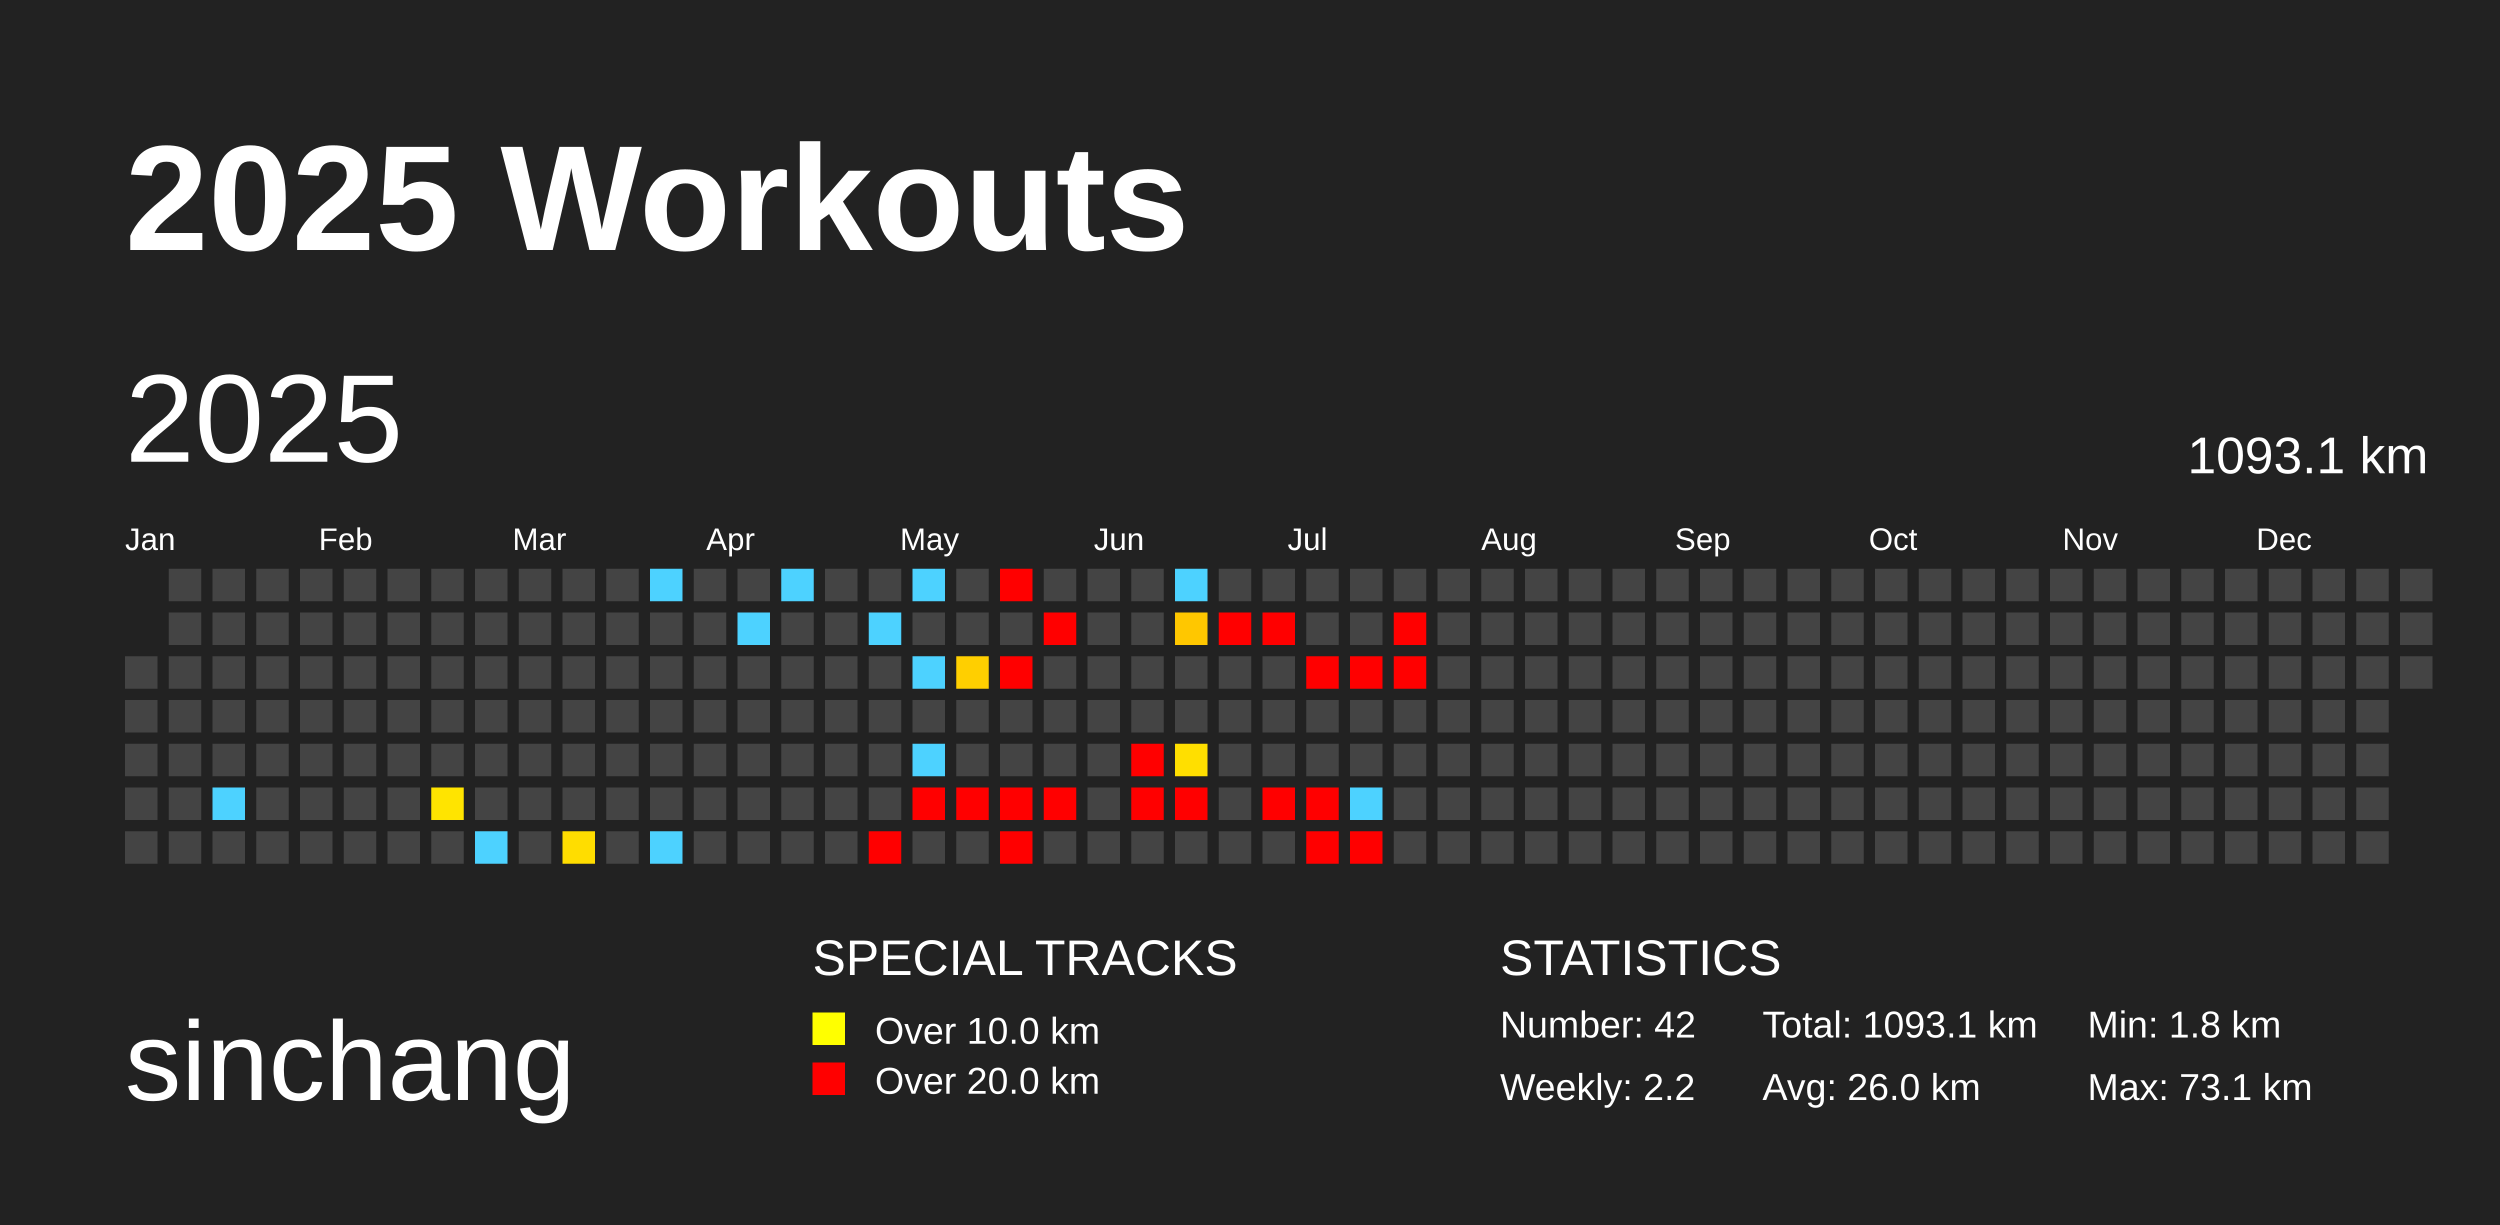
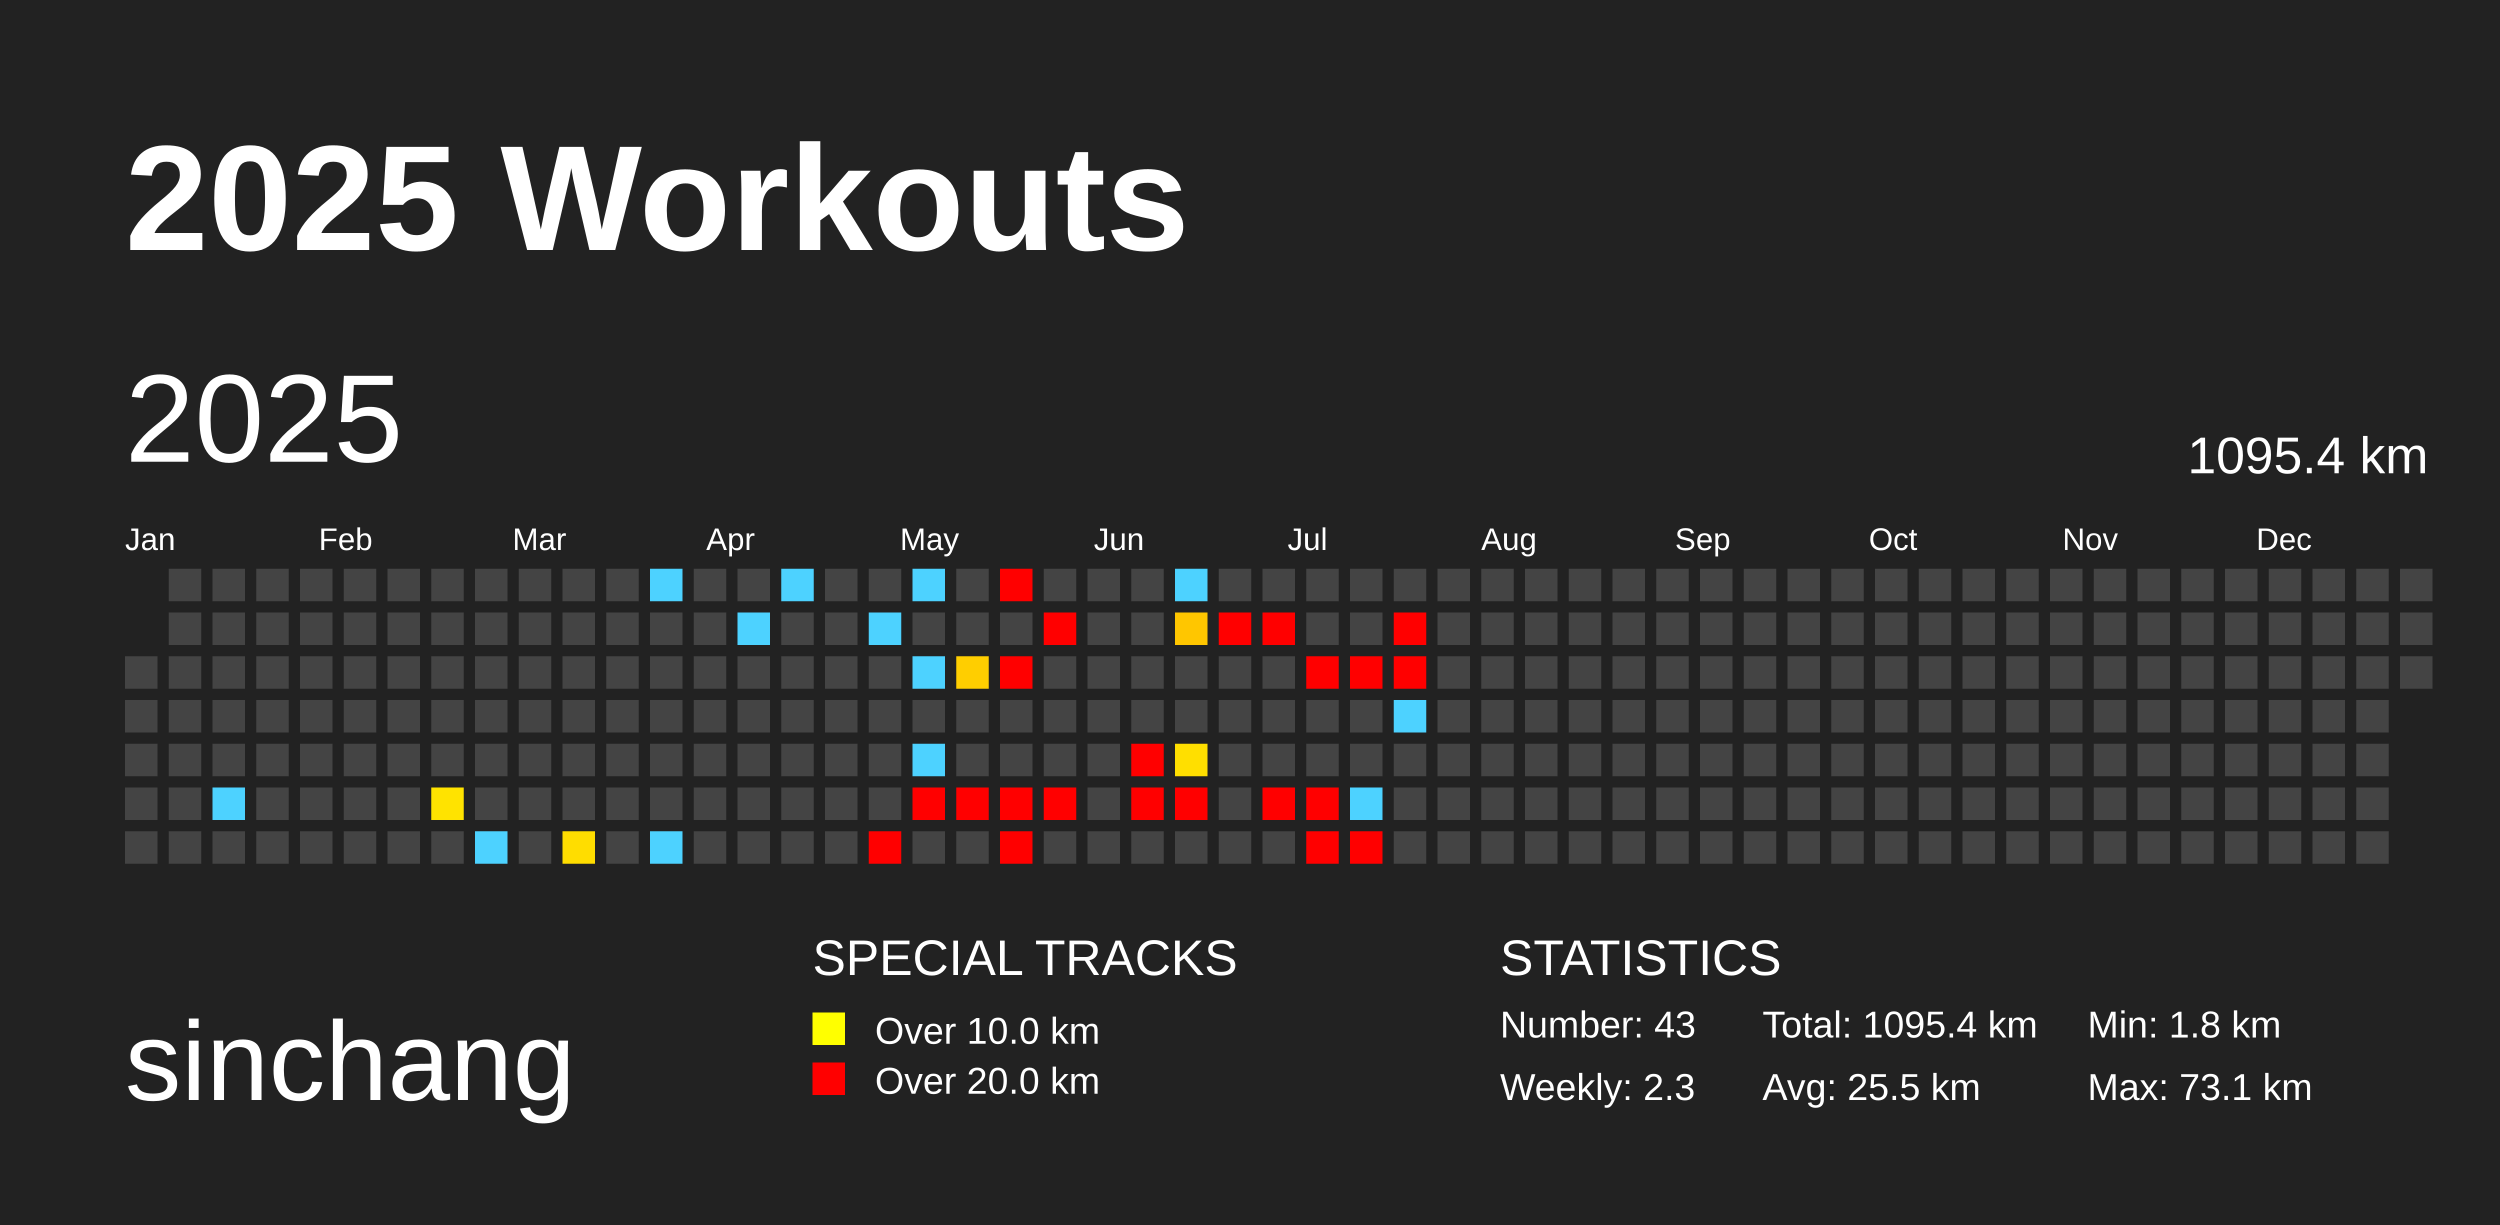
<svg xmlns="http://www.w3.org/2000/svg" baseProfile="full" height="98mm" version="1.1" viewBox="0,0,200,98" width="200mm">
  <defs />
  <rect fill="#222222" height="98" width="200" x="0" y="0" />
  <text fill="#FFFFFF" style="font-size:12px; font-family:Arial; font-weight:bold;" x="10" y="20">2025 Workouts</text>
  <text fill="#FFFFFF" style="font-size:9px; font-family:Arial" x="10" y="88">sinchang</text>
  <text fill="#FFFFFF" style="font-size:4px; font-family:Arial" x="65" y="78">SPECIAL TRACKS</text>
  <rect fill="yellow" height="2.6" width="2.6" x="65" y="81" />
  <text fill="#FFFFFF" style="font-size:3px; font-family:Arial" x="70" y="83.5">Over 10.0 km</text>
  <rect fill="red" height="2.6" width="2.6" x="65" y="85" />
  <text fill="#FFFFFF" style="font-size:3px; font-family:Arial" x="70" y="87.5">Over 20.0 km</text>
  <text fill="#FFFFFF" style="font-size:4px; font-family:Arial" x="120" y="78">STATISTICS</text>
-   <text fill="#FFFFFF" style="font-size:3px; font-family:Arial" x="120" y="83">Number: 42</text>
-   <text fill="#FFFFFF" style="font-size:3px; font-family:Arial" x="120" y="88">Weekly: 2.2</text>
-   <text fill="#FFFFFF" style="font-size:3px; font-family:Arial" x="141" y="83">Total: 1093.1 km</text>
-   <text fill="#FFFFFF" style="font-size:3px; font-family:Arial" x="141" y="88">Avg: 26.0 km</text>
+   <text fill="#FFFFFF" style="font-size:3px; font-family:Arial" x="120" y="83">Number: 43</text>
+   <text fill="#FFFFFF" style="font-size:3px; font-family:Arial" x="120" y="88">Weekly: 2.3</text>
+   <text fill="#FFFFFF" style="font-size:3px; font-family:Arial" x="141" y="83">Total: 1095.4 km</text>
+   <text fill="#FFFFFF" style="font-size:3px; font-family:Arial" x="141" y="88">Avg: 25.5 km</text>
  <text fill="#FFFFFF" style="font-size:3px; font-family:Arial" x="167" y="83">Min: 1.8 km</text>
  <text fill="#FFFFFF" style="font-size:3px; font-family:Arial" x="167" y="88">Max: 73.1 km</text>
  <text dominant-baseline="hanging" fill="#FFFFFF" style="font-size:10.0px; font-family:Arial;" x="10" y="30">2025</text>
-   <text dominant-baseline="hanging" fill="#FFFFFF" style="font-size:4.125px; font-family:Arial;" x="175" y="35">1093.1 km</text>
+   <text dominant-baseline="hanging" fill="#FFFFFF" style="font-size:4.125px; font-family:Arial;" x="175" y="35">1095.4 km</text>
  <text fill="#FFFFFF" style="font-size:2.5px; font-family:Arial" x="10.0" y="44">Jan</text>
  <text fill="#FFFFFF" style="font-size:2.5px; font-family:Arial" x="25.5" y="44">Feb</text>
  <text fill="#FFFFFF" style="font-size:2.5px; font-family:Arial" x="41.0" y="44">Mar</text>
  <text fill="#FFFFFF" style="font-size:2.5px; font-family:Arial" x="56.5" y="44">Apr</text>
  <text fill="#FFFFFF" style="font-size:2.5px; font-family:Arial" x="72.0" y="44">May</text>
  <text fill="#FFFFFF" style="font-size:2.5px; font-family:Arial" x="87.5" y="44">Jun</text>
  <text fill="#FFFFFF" style="font-size:2.5px; font-family:Arial" x="103.0" y="44">Jul</text>
  <text fill="#FFFFFF" style="font-size:2.5px; font-family:Arial" x="118.5" y="44">Aug</text>
  <text fill="#FFFFFF" style="font-size:2.5px; font-family:Arial" x="134.0" y="44">Sep</text>
  <text fill="#FFFFFF" style="font-size:2.5px; font-family:Arial" x="149.5" y="44">Oct</text>
  <text fill="#FFFFFF" style="font-size:2.5px; font-family:Arial" x="165.0" y="44">Nov</text>
  <text fill="#FFFFFF" style="font-size:2.5px; font-family:Arial" x="180.5" y="44">Dec</text>
  <rect fill="#444444" height="2.6" width="2.6" x="10.0" y="52.5" />
  <rect fill="#444444" height="2.6" width="2.6" x="10.0" y="56.0" />
  <rect fill="#444444" height="2.6" width="2.6" x="10.0" y="59.5" />
  <rect fill="#444444" height="2.6" width="2.6" x="10.0" y="63.0" />
  <rect fill="#444444" height="2.6" width="2.6" x="10.0" y="66.5" />
  <rect fill="#444444" height="2.6" width="2.6" x="13.5" y="45.5" />
  <rect fill="#444444" height="2.6" width="2.6" x="13.5" y="49.0" />
  <rect fill="#444444" height="2.6" width="2.6" x="13.5" y="52.5" />
  <rect fill="#444444" height="2.6" width="2.6" x="13.5" y="56.0" />
  <rect fill="#444444" height="2.6" width="2.6" x="13.5" y="59.5" />
  <rect fill="#444444" height="2.6" width="2.6" x="13.5" y="63.0" />
  <rect fill="#444444" height="2.6" width="2.6" x="13.5" y="66.5" />
  <rect fill="#444444" height="2.6" width="2.6" x="17.0" y="45.5" />
  <rect fill="#444444" height="2.6" width="2.6" x="17.0" y="49.0" />
  <rect fill="#444444" height="2.6" width="2.6" x="17.0" y="52.5" />
  <rect fill="#444444" height="2.6" width="2.6" x="17.0" y="56.0" />
  <rect fill="#444444" height="2.6" width="2.6" x="17.0" y="59.5" />
  <rect fill="#4dd2ff" height="2.6" width="2.6" x="17.0" y="63.0" />
  <rect fill="#444444" height="2.6" width="2.6" x="17.0" y="66.5" />
  <rect fill="#444444" height="2.6" width="2.6" x="20.5" y="45.5" />
  <rect fill="#444444" height="2.6" width="2.6" x="20.5" y="49.0" />
  <rect fill="#444444" height="2.6" width="2.6" x="20.5" y="52.5" />
  <rect fill="#444444" height="2.6" width="2.6" x="20.5" y="56.0" />
  <rect fill="#444444" height="2.6" width="2.6" x="20.5" y="59.5" />
  <rect fill="#444444" height="2.6" width="2.6" x="20.5" y="63.0" />
  <rect fill="#444444" height="2.6" width="2.6" x="20.5" y="66.5" />
  <rect fill="#444444" height="2.6" width="2.6" x="24.0" y="45.5" />
  <rect fill="#444444" height="2.6" width="2.6" x="24.0" y="49.0" />
  <rect fill="#444444" height="2.6" width="2.6" x="24.0" y="52.5" />
  <rect fill="#444444" height="2.6" width="2.6" x="24.0" y="56.0" />
  <rect fill="#444444" height="2.6" width="2.6" x="24.0" y="59.5" />
  <rect fill="#444444" height="2.6" width="2.6" x="24.0" y="63.0" />
  <rect fill="#444444" height="2.6" width="2.6" x="24.0" y="66.5" />
  <rect fill="#444444" height="2.6" width="2.6" x="27.5" y="45.5" />
  <rect fill="#444444" height="2.6" width="2.6" x="27.5" y="49.0" />
  <rect fill="#444444" height="2.6" width="2.6" x="27.5" y="52.5" />
  <rect fill="#444444" height="2.6" width="2.6" x="27.5" y="56.0" />
  <rect fill="#444444" height="2.6" width="2.6" x="27.5" y="59.5" />
  <rect fill="#444444" height="2.6" width="2.6" x="27.5" y="63.0" />
  <rect fill="#444444" height="2.6" width="2.6" x="27.5" y="66.5" />
  <rect fill="#444444" height="2.6" width="2.6" x="31.0" y="45.5" />
  <rect fill="#444444" height="2.6" width="2.6" x="31.0" y="49.0" />
  <rect fill="#444444" height="2.6" width="2.6" x="31.0" y="52.5" />
  <rect fill="#444444" height="2.6" width="2.6" x="31.0" y="56.0" />
  <rect fill="#444444" height="2.6" width="2.6" x="31.0" y="59.5" />
  <rect fill="#444444" height="2.6" width="2.6" x="31.0" y="63.0" />
  <rect fill="#444444" height="2.6" width="2.6" x="31.0" y="66.5" />
  <rect fill="#444444" height="2.6" width="2.6" x="34.5" y="45.5" />
  <rect fill="#444444" height="2.6" width="2.6" x="34.5" y="49.0" />
  <rect fill="#444444" height="2.6" width="2.6" x="34.5" y="52.5" />
  <rect fill="#444444" height="2.6" width="2.6" x="34.5" y="56.0" />
  <rect fill="#444444" height="2.6" width="2.6" x="34.5" y="59.5" />
-   <rect fill="#ffe400" height="2.6" width="2.6" x="34.5" y="63.0" />
+   <rect fill="#ffe300" height="2.6" width="2.6" x="34.5" y="63.0" />
  <rect fill="#444444" height="2.6" width="2.6" x="34.5" y="66.5" />
  <rect fill="#444444" height="2.6" width="2.6" x="38.0" y="45.5" />
  <rect fill="#444444" height="2.6" width="2.6" x="38.0" y="49.0" />
  <rect fill="#444444" height="2.6" width="2.6" x="38.0" y="52.5" />
  <rect fill="#444444" height="2.6" width="2.6" x="38.0" y="56.0" />
  <rect fill="#444444" height="2.6" width="2.6" x="38.0" y="59.5" />
  <rect fill="#444444" height="2.6" width="2.6" x="38.0" y="63.0" />
  <rect fill="#4dd2ff" height="2.6" width="2.6" x="38.0" y="66.5" />
  <rect fill="#444444" height="2.6" width="2.6" x="41.5" y="45.5" />
  <rect fill="#444444" height="2.6" width="2.6" x="41.5" y="49.0" />
  <rect fill="#444444" height="2.6" width="2.6" x="41.5" y="52.5" />
  <rect fill="#444444" height="2.6" width="2.6" x="41.5" y="56.0" />
  <rect fill="#444444" height="2.6" width="2.6" x="41.5" y="59.5" />
  <rect fill="#444444" height="2.6" width="2.6" x="41.5" y="63.0" />
  <rect fill="#444444" height="2.6" width="2.6" x="41.5" y="66.5" />
  <rect fill="#444444" height="2.6" width="2.6" x="45.0" y="45.5" />
  <rect fill="#444444" height="2.6" width="2.6" x="45.0" y="49.0" />
  <rect fill="#444444" height="2.6" width="2.6" x="45.0" y="52.5" />
  <rect fill="#444444" height="2.6" width="2.6" x="45.0" y="56.0" />
  <rect fill="#444444" height="2.6" width="2.6" x="45.0" y="59.5" />
  <rect fill="#444444" height="2.6" width="2.6" x="45.0" y="63.0" />
  <rect fill="#ffdd00" height="2.6" width="2.6" x="45.0" y="66.5" />
  <rect fill="#444444" height="2.6" width="2.6" x="48.5" y="45.5" />
  <rect fill="#444444" height="2.6" width="2.6" x="48.5" y="49.0" />
  <rect fill="#444444" height="2.6" width="2.6" x="48.5" y="52.5" />
  <rect fill="#444444" height="2.6" width="2.6" x="48.5" y="56.0" />
  <rect fill="#444444" height="2.6" width="2.6" x="48.5" y="59.5" />
  <rect fill="#444444" height="2.6" width="2.6" x="48.5" y="63.0" />
  <rect fill="#444444" height="2.6" width="2.6" x="48.5" y="66.5" />
  <rect fill="#4dd2ff" height="2.6" width="2.6" x="52.0" y="45.5" />
  <rect fill="#444444" height="2.6" width="2.6" x="52.0" y="49.0" />
  <rect fill="#444444" height="2.6" width="2.6" x="52.0" y="52.5" />
  <rect fill="#444444" height="2.6" width="2.6" x="52.0" y="56.0" />
  <rect fill="#444444" height="2.6" width="2.6" x="52.0" y="59.5" />
  <rect fill="#444444" height="2.6" width="2.6" x="52.0" y="63.0" />
  <rect fill="#4dd2ff" height="2.6" width="2.6" x="52.0" y="66.5" />
  <rect fill="#444444" height="2.6" width="2.6" x="55.5" y="45.5" />
  <rect fill="#444444" height="2.6" width="2.6" x="55.5" y="49.0" />
  <rect fill="#444444" height="2.6" width="2.6" x="55.5" y="52.5" />
  <rect fill="#444444" height="2.6" width="2.6" x="55.5" y="56.0" />
  <rect fill="#444444" height="2.6" width="2.6" x="55.5" y="59.5" />
  <rect fill="#444444" height="2.6" width="2.6" x="55.5" y="63.0" />
  <rect fill="#444444" height="2.6" width="2.6" x="55.5" y="66.5" />
  <rect fill="#444444" height="2.6" width="2.6" x="59.0" y="45.5" />
  <rect fill="#4dd2ff" height="2.6" width="2.6" x="59.0" y="49.0" />
  <rect fill="#444444" height="2.6" width="2.6" x="59.0" y="52.5" />
  <rect fill="#444444" height="2.6" width="2.6" x="59.0" y="56.0" />
  <rect fill="#444444" height="2.6" width="2.6" x="59.0" y="59.5" />
  <rect fill="#444444" height="2.6" width="2.6" x="59.0" y="63.0" />
  <rect fill="#444444" height="2.6" width="2.6" x="59.0" y="66.5" />
  <rect fill="#4dd2ff" height="2.6" width="2.6" x="62.5" y="45.5" />
  <rect fill="#444444" height="2.6" width="2.6" x="62.5" y="49.0" />
  <rect fill="#444444" height="2.6" width="2.6" x="62.5" y="52.5" />
  <rect fill="#444444" height="2.6" width="2.6" x="62.5" y="56.0" />
  <rect fill="#444444" height="2.6" width="2.6" x="62.5" y="59.5" />
  <rect fill="#444444" height="2.6" width="2.6" x="62.5" y="63.0" />
  <rect fill="#444444" height="2.6" width="2.6" x="62.5" y="66.5" />
  <rect fill="#444444" height="2.6" width="2.6" x="66.0" y="45.5" />
  <rect fill="#444444" height="2.6" width="2.6" x="66.0" y="49.0" />
  <rect fill="#444444" height="2.6" width="2.6" x="66.0" y="52.5" />
  <rect fill="#444444" height="2.6" width="2.6" x="66.0" y="56.0" />
  <rect fill="#444444" height="2.6" width="2.6" x="66.0" y="59.5" />
  <rect fill="#444444" height="2.6" width="2.6" x="66.0" y="63.0" />
  <rect fill="#444444" height="2.6" width="2.6" x="66.0" y="66.5" />
  <rect fill="#444444" height="2.6" width="2.6" x="69.5" y="45.5" />
  <rect fill="#4dd2ff" height="2.6" width="2.6" x="69.5" y="49.0" />
  <rect fill="#444444" height="2.6" width="2.6" x="69.5" y="52.5" />
  <rect fill="#444444" height="2.6" width="2.6" x="69.5" y="56.0" />
  <rect fill="#444444" height="2.6" width="2.6" x="69.5" y="59.5" />
  <rect fill="#444444" height="2.6" width="2.6" x="69.5" y="63.0" />
  <rect fill="red" height="2.6" width="2.6" x="69.5" y="66.5" />
  <rect fill="#4dd2ff" height="2.6" width="2.6" x="73.0" y="45.5" />
  <rect fill="#444444" height="2.6" width="2.6" x="73.0" y="49.0" />
  <rect fill="#4dd2ff" height="2.6" width="2.6" x="73.0" y="52.5" />
  <rect fill="#444444" height="2.6" width="2.6" x="73.0" y="56.0" />
  <rect fill="#4dd2ff" height="2.6" width="2.6" x="73.0" y="59.5" />
  <rect fill="red" height="2.6" width="2.6" x="73.0" y="63.0" />
  <rect fill="#444444" height="2.6" width="2.6" x="73.0" y="66.5" />
  <rect fill="#444444" height="2.6" width="2.6" x="76.5" y="45.5" />
  <rect fill="#444444" height="2.6" width="2.6" x="76.5" y="49.0" />
-   <rect fill="#ffcf00" height="2.6" width="2.6" x="76.5" y="52.5" />
+   <rect fill="#ffce00" height="2.6" width="2.6" x="76.5" y="52.5" />
  <rect fill="#444444" height="2.6" width="2.6" x="76.5" y="56.0" />
  <rect fill="#444444" height="2.6" width="2.6" x="76.5" y="59.5" />
  <rect fill="red" height="2.6" width="2.6" x="76.5" y="63.0" />
  <rect fill="#444444" height="2.6" width="2.6" x="76.5" y="66.5" />
  <rect fill="red" height="2.6" width="2.6" x="80.0" y="45.5" />
  <rect fill="#444444" height="2.6" width="2.6" x="80.0" y="49.0" />
  <rect fill="red" height="2.6" width="2.6" x="80.0" y="52.5" />
  <rect fill="#444444" height="2.6" width="2.6" x="80.0" y="56.0" />
  <rect fill="#444444" height="2.6" width="2.6" x="80.0" y="59.5" />
  <rect fill="red" height="2.6" width="2.6" x="80.0" y="63.0" />
  <rect fill="red" height="2.6" width="2.6" x="80.0" y="66.5" />
  <rect fill="#444444" height="2.6" width="2.6" x="83.5" y="45.5" />
  <rect fill="red" height="2.6" width="2.6" x="83.5" y="49.0" />
  <rect fill="#444444" height="2.6" width="2.6" x="83.5" y="52.5" />
  <rect fill="#444444" height="2.6" width="2.6" x="83.5" y="56.0" />
  <rect fill="#444444" height="2.6" width="2.6" x="83.5" y="59.5" />
  <rect fill="red" height="2.6" width="2.6" x="83.5" y="63.0" />
  <rect fill="#444444" height="2.6" width="2.6" x="83.5" y="66.5" />
  <rect fill="#444444" height="2.6" width="2.6" x="87.0" y="45.5" />
  <rect fill="#444444" height="2.6" width="2.6" x="87.0" y="49.0" />
  <rect fill="#444444" height="2.6" width="2.6" x="87.0" y="52.5" />
  <rect fill="#444444" height="2.6" width="2.6" x="87.0" y="56.0" />
  <rect fill="#444444" height="2.6" width="2.6" x="87.0" y="59.5" />
  <rect fill="#444444" height="2.6" width="2.6" x="87.0" y="63.0" />
  <rect fill="#444444" height="2.6" width="2.6" x="87.0" y="66.5" />
  <rect fill="#444444" height="2.6" width="2.6" x="90.5" y="45.5" />
  <rect fill="#444444" height="2.6" width="2.6" x="90.5" y="49.0" />
  <rect fill="#444444" height="2.6" width="2.6" x="90.5" y="52.5" />
  <rect fill="#444444" height="2.6" width="2.6" x="90.5" y="56.0" />
  <rect fill="red" height="2.6" width="2.6" x="90.5" y="59.5" />
  <rect fill="red" height="2.6" width="2.6" x="90.5" y="63.0" />
  <rect fill="#444444" height="2.6" width="2.6" x="90.5" y="66.5" />
  <rect fill="#4dd2ff" height="2.6" width="2.6" x="94.0" y="45.5" />
-   <rect fill="#ffc700" height="2.6" width="2.6" x="94.0" y="49.0" />
+   <rect fill="#ffc600" height="2.6" width="2.6" x="94.0" y="49.0" />
  <rect fill="#444444" height="2.6" width="2.6" x="94.0" y="52.5" />
  <rect fill="#444444" height="2.6" width="2.6" x="94.0" y="56.0" />
  <rect fill="#ffdf00" height="2.6" width="2.6" x="94.0" y="59.5" />
  <rect fill="red" height="2.6" width="2.6" x="94.0" y="63.0" />
  <rect fill="#444444" height="2.6" width="2.6" x="94.0" y="66.5" />
  <rect fill="#444444" height="2.6" width="2.6" x="97.5" y="45.5" />
  <rect fill="red" height="2.6" width="2.6" x="97.5" y="49.0" />
  <rect fill="#444444" height="2.6" width="2.6" x="97.5" y="52.5" />
  <rect fill="#444444" height="2.6" width="2.6" x="97.5" y="56.0" />
  <rect fill="#444444" height="2.6" width="2.6" x="97.5" y="59.5" />
  <rect fill="#444444" height="2.6" width="2.6" x="97.5" y="63.0" />
  <rect fill="#444444" height="2.6" width="2.6" x="97.5" y="66.5" />
  <rect fill="#444444" height="2.6" width="2.6" x="101.0" y="45.5" />
  <rect fill="red" height="2.6" width="2.6" x="101.0" y="49.0" />
  <rect fill="#444444" height="2.6" width="2.6" x="101.0" y="52.5" />
  <rect fill="#444444" height="2.6" width="2.6" x="101.0" y="56.0" />
  <rect fill="#444444" height="2.6" width="2.6" x="101.0" y="59.5" />
  <rect fill="red" height="2.6" width="2.6" x="101.0" y="63.0" />
  <rect fill="#444444" height="2.6" width="2.6" x="101.0" y="66.5" />
  <rect fill="#444444" height="2.6" width="2.6" x="104.5" y="45.5" />
  <rect fill="#444444" height="2.6" width="2.6" x="104.5" y="49.0" />
  <rect fill="red" height="2.6" width="2.6" x="104.5" y="52.5" />
  <rect fill="#444444" height="2.6" width="2.6" x="104.5" y="56.0" />
  <rect fill="#444444" height="2.6" width="2.6" x="104.5" y="59.5" />
  <rect fill="red" height="2.6" width="2.6" x="104.5" y="63.0" />
  <rect fill="red" height="2.6" width="2.6" x="104.5" y="66.5" />
  <rect fill="#444444" height="2.6" width="2.6" x="108.0" y="45.5" />
  <rect fill="#444444" height="2.6" width="2.6" x="108.0" y="49.0" />
  <rect fill="red" height="2.6" width="2.6" x="108.0" y="52.5" />
  <rect fill="#444444" height="2.6" width="2.6" x="108.0" y="56.0" />
  <rect fill="#444444" height="2.6" width="2.6" x="108.0" y="59.5" />
  <rect fill="#4dd2ff" height="2.6" width="2.6" x="108.0" y="63.0" />
  <rect fill="red" height="2.6" width="2.6" x="108.0" y="66.5" />
  <rect fill="#444444" height="2.6" width="2.6" x="111.5" y="45.5" />
  <rect fill="red" height="2.6" width="2.6" x="111.5" y="49.0" />
  <rect fill="red" height="2.6" width="2.6" x="111.5" y="52.5" />
-   <rect fill="#444444" height="2.6" width="2.6" x="111.5" y="56.0" />
+   <rect fill="#4dd2ff" height="2.6" width="2.6" x="111.5" y="56.0" />
  <rect fill="#444444" height="2.6" width="2.6" x="111.5" y="59.5" />
  <rect fill="#444444" height="2.6" width="2.6" x="111.5" y="63.0" />
  <rect fill="#444444" height="2.6" width="2.6" x="111.5" y="66.5" />
  <rect fill="#444444" height="2.6" width="2.6" x="115.0" y="45.5" />
  <rect fill="#444444" height="2.6" width="2.6" x="115.0" y="49.0" />
  <rect fill="#444444" height="2.6" width="2.6" x="115.0" y="52.5" />
  <rect fill="#444444" height="2.6" width="2.6" x="115.0" y="56.0" />
  <rect fill="#444444" height="2.6" width="2.6" x="115.0" y="59.5" />
  <rect fill="#444444" height="2.6" width="2.6" x="115.0" y="63.0" />
  <rect fill="#444444" height="2.6" width="2.6" x="115.0" y="66.5" />
  <rect fill="#444444" height="2.6" width="2.6" x="118.5" y="45.5" />
  <rect fill="#444444" height="2.6" width="2.6" x="118.5" y="49.0" />
  <rect fill="#444444" height="2.6" width="2.6" x="118.5" y="52.5" />
  <rect fill="#444444" height="2.6" width="2.6" x="118.5" y="56.0" />
  <rect fill="#444444" height="2.6" width="2.6" x="118.5" y="59.5" />
  <rect fill="#444444" height="2.6" width="2.6" x="118.5" y="63.0" />
  <rect fill="#444444" height="2.6" width="2.6" x="118.5" y="66.5" />
  <rect fill="#444444" height="2.6" width="2.6" x="122.0" y="45.5" />
  <rect fill="#444444" height="2.6" width="2.6" x="122.0" y="49.0" />
  <rect fill="#444444" height="2.6" width="2.6" x="122.0" y="52.5" />
  <rect fill="#444444" height="2.6" width="2.6" x="122.0" y="56.0" />
  <rect fill="#444444" height="2.6" width="2.6" x="122.0" y="59.5" />
  <rect fill="#444444" height="2.6" width="2.6" x="122.0" y="63.0" />
  <rect fill="#444444" height="2.6" width="2.6" x="122.0" y="66.5" />
  <rect fill="#444444" height="2.6" width="2.6" x="125.5" y="45.5" />
  <rect fill="#444444" height="2.6" width="2.6" x="125.5" y="49.0" />
  <rect fill="#444444" height="2.6" width="2.6" x="125.5" y="52.5" />
  <rect fill="#444444" height="2.6" width="2.6" x="125.5" y="56.0" />
  <rect fill="#444444" height="2.6" width="2.6" x="125.5" y="59.5" />
  <rect fill="#444444" height="2.6" width="2.6" x="125.5" y="63.0" />
  <rect fill="#444444" height="2.6" width="2.6" x="125.5" y="66.5" />
  <rect fill="#444444" height="2.6" width="2.6" x="129.0" y="45.5" />
  <rect fill="#444444" height="2.6" width="2.6" x="129.0" y="49.0" />
  <rect fill="#444444" height="2.6" width="2.6" x="129.0" y="52.5" />
  <rect fill="#444444" height="2.6" width="2.6" x="129.0" y="56.0" />
  <rect fill="#444444" height="2.6" width="2.6" x="129.0" y="59.5" />
  <rect fill="#444444" height="2.6" width="2.6" x="129.0" y="63.0" />
  <rect fill="#444444" height="2.6" width="2.6" x="129.0" y="66.5" />
  <rect fill="#444444" height="2.6" width="2.6" x="132.5" y="45.5" />
  <rect fill="#444444" height="2.6" width="2.6" x="132.5" y="49.0" />
  <rect fill="#444444" height="2.6" width="2.6" x="132.5" y="52.5" />
  <rect fill="#444444" height="2.6" width="2.6" x="132.5" y="56.0" />
  <rect fill="#444444" height="2.6" width="2.6" x="132.5" y="59.5" />
  <rect fill="#444444" height="2.6" width="2.6" x="132.5" y="63.0" />
  <rect fill="#444444" height="2.6" width="2.6" x="132.5" y="66.5" />
  <rect fill="#444444" height="2.6" width="2.6" x="136.0" y="45.5" />
  <rect fill="#444444" height="2.6" width="2.6" x="136.0" y="49.0" />
  <rect fill="#444444" height="2.6" width="2.6" x="136.0" y="52.5" />
  <rect fill="#444444" height="2.6" width="2.6" x="136.0" y="56.0" />
  <rect fill="#444444" height="2.6" width="2.6" x="136.0" y="59.5" />
  <rect fill="#444444" height="2.6" width="2.6" x="136.0" y="63.0" />
  <rect fill="#444444" height="2.6" width="2.6" x="136.0" y="66.5" />
  <rect fill="#444444" height="2.6" width="2.6" x="139.5" y="45.5" />
  <rect fill="#444444" height="2.6" width="2.6" x="139.5" y="49.0" />
  <rect fill="#444444" height="2.6" width="2.6" x="139.5" y="52.5" />
  <rect fill="#444444" height="2.6" width="2.6" x="139.5" y="56.0" />
  <rect fill="#444444" height="2.6" width="2.6" x="139.5" y="59.5" />
  <rect fill="#444444" height="2.6" width="2.6" x="139.5" y="63.0" />
  <rect fill="#444444" height="2.6" width="2.6" x="139.5" y="66.5" />
  <rect fill="#444444" height="2.6" width="2.6" x="143.0" y="45.5" />
  <rect fill="#444444" height="2.6" width="2.6" x="143.0" y="49.0" />
  <rect fill="#444444" height="2.6" width="2.6" x="143.0" y="52.5" />
  <rect fill="#444444" height="2.6" width="2.6" x="143.0" y="56.0" />
  <rect fill="#444444" height="2.6" width="2.6" x="143.0" y="59.5" />
  <rect fill="#444444" height="2.6" width="2.6" x="143.0" y="63.0" />
  <rect fill="#444444" height="2.6" width="2.6" x="143.0" y="66.5" />
  <rect fill="#444444" height="2.6" width="2.6" x="146.5" y="45.5" />
  <rect fill="#444444" height="2.6" width="2.6" x="146.5" y="49.0" />
  <rect fill="#444444" height="2.6" width="2.6" x="146.5" y="52.5" />
  <rect fill="#444444" height="2.6" width="2.6" x="146.5" y="56.0" />
  <rect fill="#444444" height="2.6" width="2.6" x="146.5" y="59.5" />
  <rect fill="#444444" height="2.6" width="2.6" x="146.5" y="63.0" />
  <rect fill="#444444" height="2.6" width="2.6" x="146.5" y="66.5" />
  <rect fill="#444444" height="2.6" width="2.6" x="150.0" y="45.5" />
  <rect fill="#444444" height="2.6" width="2.6" x="150.0" y="49.0" />
  <rect fill="#444444" height="2.6" width="2.6" x="150.0" y="52.5" />
  <rect fill="#444444" height="2.6" width="2.6" x="150.0" y="56.0" />
  <rect fill="#444444" height="2.6" width="2.6" x="150.0" y="59.5" />
  <rect fill="#444444" height="2.6" width="2.6" x="150.0" y="63.0" />
  <rect fill="#444444" height="2.6" width="2.6" x="150.0" y="66.5" />
  <rect fill="#444444" height="2.6" width="2.6" x="153.5" y="45.5" />
  <rect fill="#444444" height="2.6" width="2.6" x="153.5" y="49.0" />
  <rect fill="#444444" height="2.6" width="2.6" x="153.5" y="52.5" />
  <rect fill="#444444" height="2.6" width="2.6" x="153.5" y="56.0" />
  <rect fill="#444444" height="2.6" width="2.6" x="153.5" y="59.5" />
  <rect fill="#444444" height="2.6" width="2.6" x="153.5" y="63.0" />
  <rect fill="#444444" height="2.6" width="2.6" x="153.5" y="66.5" />
  <rect fill="#444444" height="2.6" width="2.6" x="157.0" y="45.5" />
  <rect fill="#444444" height="2.6" width="2.6" x="157.0" y="49.0" />
  <rect fill="#444444" height="2.6" width="2.6" x="157.0" y="52.5" />
  <rect fill="#444444" height="2.6" width="2.6" x="157.0" y="56.0" />
  <rect fill="#444444" height="2.6" width="2.6" x="157.0" y="59.5" />
  <rect fill="#444444" height="2.6" width="2.6" x="157.0" y="63.0" />
  <rect fill="#444444" height="2.6" width="2.6" x="157.0" y="66.5" />
  <rect fill="#444444" height="2.6" width="2.6" x="160.5" y="45.5" />
  <rect fill="#444444" height="2.6" width="2.6" x="160.5" y="49.0" />
  <rect fill="#444444" height="2.6" width="2.6" x="160.5" y="52.5" />
  <rect fill="#444444" height="2.6" width="2.6" x="160.5" y="56.0" />
  <rect fill="#444444" height="2.6" width="2.6" x="160.5" y="59.5" />
  <rect fill="#444444" height="2.6" width="2.6" x="160.5" y="63.0" />
  <rect fill="#444444" height="2.6" width="2.6" x="160.5" y="66.5" />
  <rect fill="#444444" height="2.6" width="2.6" x="164.0" y="45.5" />
  <rect fill="#444444" height="2.6" width="2.6" x="164.0" y="49.0" />
  <rect fill="#444444" height="2.6" width="2.6" x="164.0" y="52.5" />
  <rect fill="#444444" height="2.6" width="2.6" x="164.0" y="56.0" />
  <rect fill="#444444" height="2.6" width="2.6" x="164.0" y="59.5" />
  <rect fill="#444444" height="2.6" width="2.6" x="164.0" y="63.0" />
  <rect fill="#444444" height="2.6" width="2.6" x="164.0" y="66.5" />
  <rect fill="#444444" height="2.6" width="2.6" x="167.5" y="45.5" />
  <rect fill="#444444" height="2.6" width="2.6" x="167.5" y="49.0" />
  <rect fill="#444444" height="2.6" width="2.6" x="167.5" y="52.5" />
  <rect fill="#444444" height="2.6" width="2.6" x="167.5" y="56.0" />
  <rect fill="#444444" height="2.6" width="2.6" x="167.5" y="59.5" />
  <rect fill="#444444" height="2.6" width="2.6" x="167.5" y="63.0" />
  <rect fill="#444444" height="2.6" width="2.6" x="167.5" y="66.5" />
  <rect fill="#444444" height="2.6" width="2.6" x="171.0" y="45.5" />
  <rect fill="#444444" height="2.6" width="2.6" x="171.0" y="49.0" />
  <rect fill="#444444" height="2.6" width="2.6" x="171.0" y="52.5" />
  <rect fill="#444444" height="2.6" width="2.6" x="171.0" y="56.0" />
  <rect fill="#444444" height="2.6" width="2.6" x="171.0" y="59.5" />
  <rect fill="#444444" height="2.6" width="2.6" x="171.0" y="63.0" />
  <rect fill="#444444" height="2.6" width="2.6" x="171.0" y="66.5" />
  <rect fill="#444444" height="2.6" width="2.6" x="174.5" y="45.5" />
  <rect fill="#444444" height="2.6" width="2.6" x="174.5" y="49.0" />
  <rect fill="#444444" height="2.6" width="2.6" x="174.5" y="52.5" />
  <rect fill="#444444" height="2.6" width="2.6" x="174.5" y="56.0" />
  <rect fill="#444444" height="2.6" width="2.6" x="174.5" y="59.5" />
  <rect fill="#444444" height="2.6" width="2.6" x="174.5" y="63.0" />
  <rect fill="#444444" height="2.6" width="2.6" x="174.5" y="66.5" />
  <rect fill="#444444" height="2.6" width="2.6" x="178.0" y="45.5" />
  <rect fill="#444444" height="2.6" width="2.6" x="178.0" y="49.0" />
  <rect fill="#444444" height="2.6" width="2.6" x="178.0" y="52.5" />
  <rect fill="#444444" height="2.6" width="2.6" x="178.0" y="56.0" />
  <rect fill="#444444" height="2.6" width="2.6" x="178.0" y="59.5" />
  <rect fill="#444444" height="2.6" width="2.6" x="178.0" y="63.0" />
  <rect fill="#444444" height="2.6" width="2.6" x="178.0" y="66.5" />
  <rect fill="#444444" height="2.6" width="2.6" x="181.5" y="45.5" />
  <rect fill="#444444" height="2.6" width="2.6" x="181.5" y="49.0" />
  <rect fill="#444444" height="2.6" width="2.6" x="181.5" y="52.5" />
  <rect fill="#444444" height="2.6" width="2.6" x="181.5" y="56.0" />
  <rect fill="#444444" height="2.6" width="2.6" x="181.5" y="59.5" />
  <rect fill="#444444" height="2.6" width="2.6" x="181.5" y="63.0" />
  <rect fill="#444444" height="2.6" width="2.6" x="181.5" y="66.5" />
  <rect fill="#444444" height="2.6" width="2.6" x="185.0" y="45.5" />
  <rect fill="#444444" height="2.6" width="2.6" x="185.0" y="49.0" />
  <rect fill="#444444" height="2.6" width="2.6" x="185.0" y="52.5" />
  <rect fill="#444444" height="2.6" width="2.6" x="185.0" y="56.0" />
  <rect fill="#444444" height="2.6" width="2.6" x="185.0" y="59.5" />
  <rect fill="#444444" height="2.6" width="2.6" x="185.0" y="63.0" />
  <rect fill="#444444" height="2.6" width="2.6" x="185.0" y="66.5" />
  <rect fill="#444444" height="2.6" width="2.6" x="188.5" y="45.5" />
  <rect fill="#444444" height="2.6" width="2.6" x="188.5" y="49.0" />
  <rect fill="#444444" height="2.6" width="2.6" x="188.5" y="52.5" />
  <rect fill="#444444" height="2.6" width="2.6" x="188.5" y="56.0" />
  <rect fill="#444444" height="2.6" width="2.6" x="188.5" y="59.5" />
  <rect fill="#444444" height="2.6" width="2.6" x="188.5" y="63.0" />
  <rect fill="#444444" height="2.6" width="2.6" x="188.5" y="66.5" />
  <rect fill="#444444" height="2.6" width="2.6" x="192.0" y="45.5" />
  <rect fill="#444444" height="2.6" width="2.6" x="192.0" y="49.0" />
  <rect fill="#444444" height="2.6" width="2.6" x="192.0" y="52.5" />
</svg>
